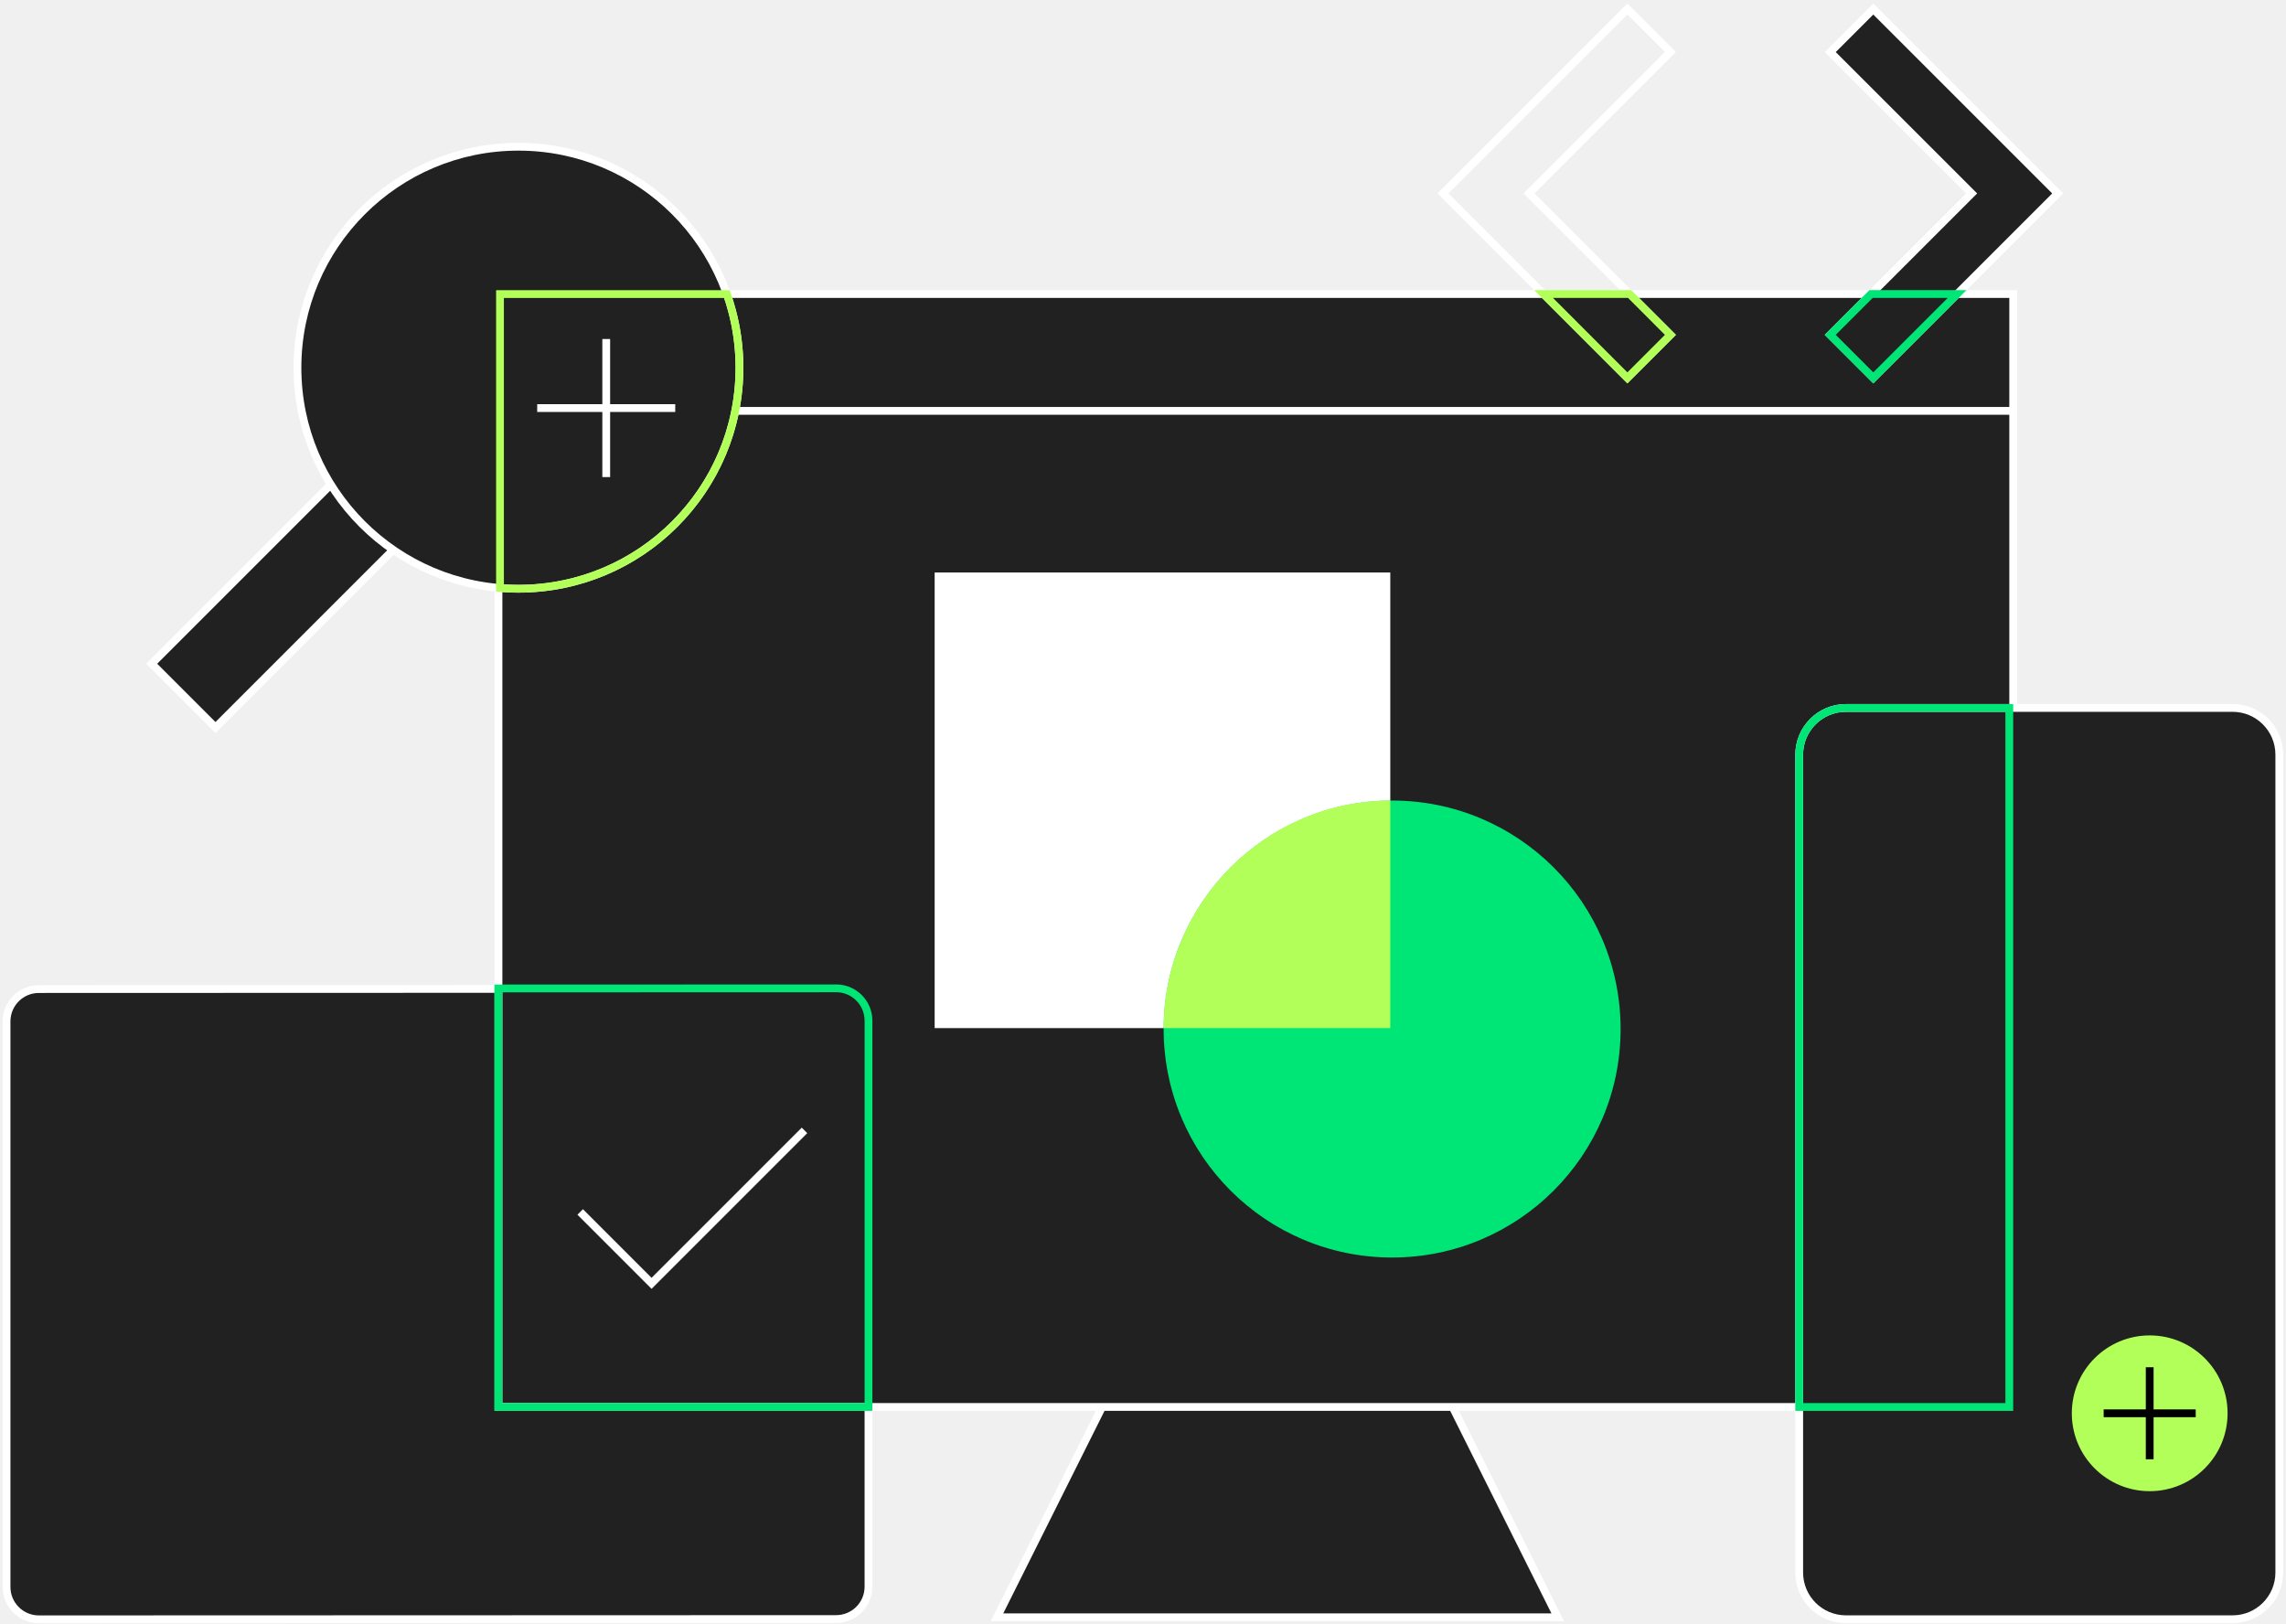
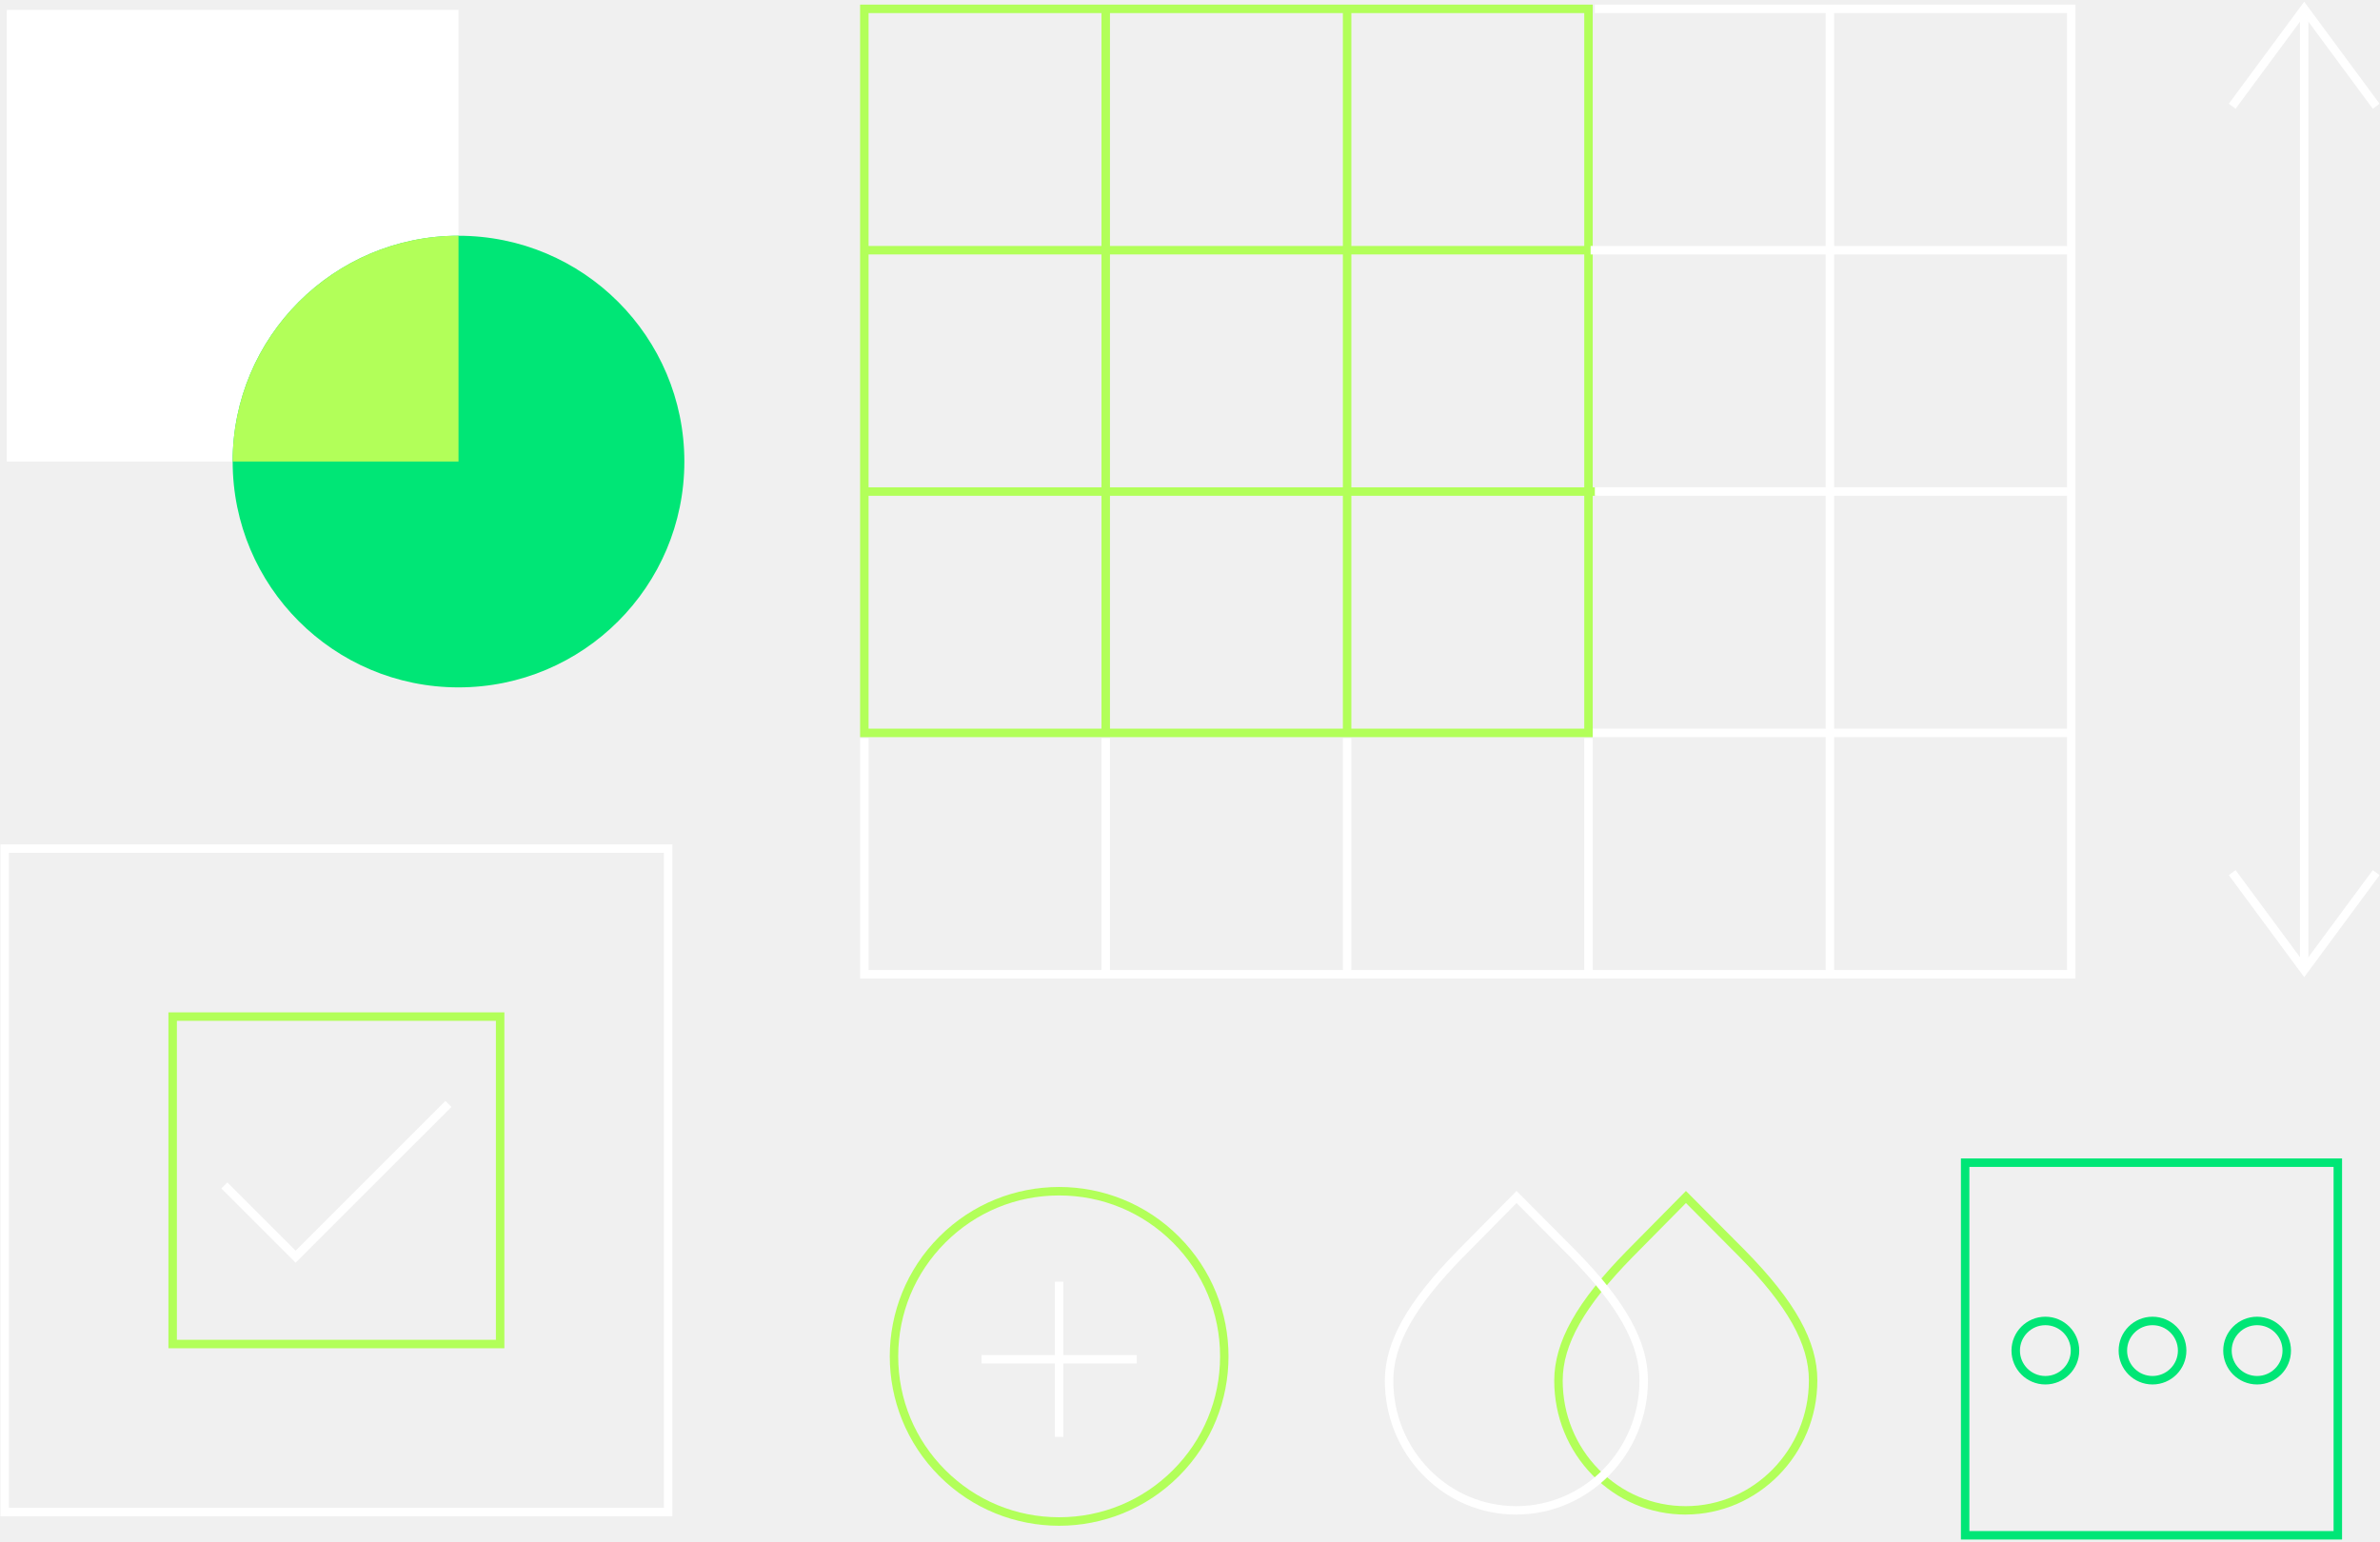
- <svg xmlns="http://www.w3.org/2000/svg" width="587" height="417" viewBox="0 0 587 417">
-   <g transform="translate(1 2)" fill="none" fill-rule="evenodd">
-     <path d="M8.98 251.97l204.73-.07c4.58 0 8.3 3.72 8.3 8.3v145.23c0 4.58-3.72 8.3-8.3 8.3l-204.73.07c-4.58 0-8.3-3.72-8.3-8.3V260.27c0-4.59 3.72-8.3 8.3-8.3zM399 413.28H255l72-144 72 144z" stroke="#FFF" stroke-width="2" fill="#212121" fill-rule="nonzero" />
-     <path stroke="#FFF" stroke-width="2" fill="#212121" fill-rule="nonzero" d="M127 73.5h388.95v285.77H127z" />
-     <path d="M127 103.5h388.95" stroke="#FFF" stroke-width="2" />
-     <path d="M473 179.78h99.28c6.63 0 12 5.37 12 12v210c0 6.63-5.37 12-12 12H473c-6.63 0-12-5.37-12-12v-210c0-6.63 5.37-12 12-12z" stroke="#FFF" stroke-width="2" fill="#212121" fill-rule="nonzero" />
-     <path d="M415 321H239V145h176z" />
-     <path fill="#FFF" fill-rule="nonzero" d="M239 262h58.81L356 203.56V145H239z" />
-     <circle fill="#00E676" fill-rule="nonzero" cx="356.47" cy="262.23" r="58.67" />
-     <path d="M356 203.56c-32 0-58.19 26.44-58.19 58.44H356v-58.44z" fill="#B2FF59" fill-rule="nonzero" />
-     <path d="M239 144.9h176v176H239z" />
-     <path stroke="#FFF" stroke-width="2" fill="#212121" fill-rule="nonzero" d="M97.234 109.149l16.377 16.376-59.284 59.283-16.376-16.376z" />
-     <circle stroke="#FFF" stroke-width="2" fill="#212121" fill-rule="nonzero" cx="132.13" cy="92.43" r="56.75" />
-     <path d="M213.71 251.78l-86.76.03v107.47h95.06v-99.2c0-4.59-3.72-8.3-8.3-8.3z" stroke="#00E676" stroke-width="2" />
-     <path d="M172.26 132.56c15.97-15.97 20.43-39.09 13.39-59.05h-58.26v75.46c16.06 1.34 32.58-4.13 44.87-16.41z" stroke="#B2FF59" stroke-width="2" />
-     <path stroke="#FFF" stroke-width="2" d="M427.93 83.98l-36.31-36.31 36.31-36.31L416.88.31l-47.36 47.36 47.36 47.36 11.05-11.05z" />
-     <path stroke="#FFF" stroke-width="2" fill="#212121" fill-rule="nonzero" d="M468.97 83.98l36.31-36.31-36.31-36.3L480.02.32l47.36 47.35-47.36 47.36z" />
-     <path d="M154.67 85.05v35.46m-17.73-17.73h35.45M147.98 309.2l18.33 18.33 39.27-39.27" stroke="#FFF" stroke-width="2" />
-     <path d="M514.95 179.78H473c-6.63 0-12 5.37-12 12v167.5h53.95v-179.5z" stroke="#00E676" stroke-width="2" />
-     <circle fill="#B2FF59" fill-rule="nonzero" cx="551" cy="360.9" r="20" />
-     <path d="M551 349.08v23.63m-11.82-11.81h23.64" stroke="#000" stroke-width="2" />
-     <path stroke="#B2FF59" stroke-width="2" fill="#212121" fill-rule="nonzero" d="M427.93 83.98L417.46 73.5h-22.1l21.52 21.53z" />
-     <path stroke="#00E676" stroke-width="2" fill="#212121" fill-rule="nonzero" d="M480.02 95.03l21.53-21.53h-22.1l-10.48 10.48z" />
-   </g>
+ <svg xmlns="http://www.w3.org/2000/svg" xmlns:xlink="http://www.w3.org/1999/xlink" width="562" height="364" viewBox="-223.6 -171.34 562 364">
+   <path fill="#FFF" d="M-66.83 30.08v154.67H-221.5V30.08h154.67m2-2H-223.5v158.67h158.67V28.08z" />
+   <path fill="#B2FF59" d="M-106.5 69.75v75.33h-75.33V69.75h75.33m2-2h-79.33v79.33h79.33V67.75z" />
+   <defs>
+     <path id="a" d="M-153.79 126.87l-17.54-17.54 1.42-1.42 16.12 16.13 35.37-35.37 1.42 1.42z" />
+   </defs>
+   <use xlink:href="#a" overflow="visible" fill="#FFF" />
+   <path fill="#FFF" d="M319.5-168.25h2v226h-2z" />
+   <path fill="#FFF" d="M320.5 59.43l-17.8-24.09 1.6-1.18 16.2 21.91 16.2-21.91 1.6 1.18z" />
+   <path fill="#B2FF59" d="M174.44 186.36c-8.3 0-16.09-3.29-21.95-9.27-5.86-5.97-9.08-13.92-9.08-22.37.01-9.12 5.29-18.57 17.12-30.63l13.98-14.16 14.07 14.15c11.74 11.97 16.97 21.41 16.96 30.6 0 17.44-13.95 31.65-31.08 31.67-.01.01-.01.01-.02.01zm.07-73.58l-12.56 12.72c-11.43 11.66-16.54 20.67-16.54 29.23 0 7.92 3.02 15.37 8.51 20.97 5.48 5.59 12.77 8.67 20.53 8.67h.01c16.03-.02 29.07-13.33 29.08-29.67.01-8.63-5.04-17.63-16.38-29.19l-12.65-12.73z" />
+   <path fill="#FFF" d="M134.44 186.36c-8.3 0-16.09-3.29-21.95-9.27-5.86-5.97-9.08-13.92-9.08-22.37.01-9.12 5.29-18.57 17.12-30.63l13.98-14.16 14.07 14.15c11.74 11.97 16.97 21.41 16.96 30.6 0 17.44-13.95 31.65-31.08 31.67-.01.01-.01.01-.02.01zm.07-73.58l-12.56 12.72c-11.43 11.66-16.54 20.67-16.54 29.23 0 7.92 3.02 15.37 8.51 20.97 5.48 5.59 12.77 8.67 20.53 8.67h.01c16.03-.02 29.07-13.33 29.08-29.67.01-8.63-5.04-17.63-16.38-29.19l-12.65-12.73z" />
+   <path fill="#00E676" d="M309.38 141.63c3.31 0 6 2.69 6 6s-2.69 6-6 6-6-2.69-6-6 2.69-6 6-6m0-2c-4.42 0-8 3.58-8 8s3.58 8 8 8 8-3.58 8-8-3.58-8-8-8zm-24.7 2c3.31 0 6 2.69 6 6s-2.69 6-6 6-6-2.69-6-6 2.69-6 6-6m0-2c-4.42 0-8 3.58-8 8s3.58 8 8 8 8-3.58 8-8-3.58-8-8-8zm-25.3 2c3.31 0 6 2.69 6 6s-2.69 6-6 6-6-2.69-6-6 2.69-6 6-6m0-2c-4.42 0-8 3.58-8 8s3.58 8 8 8 8-3.58 8-8-3.58-8-8-8z" />
+   <path fill="#00E676" d="M329.44 192.25h-90v-90h90v90zm-88-2h86v-86h-86v86z" />
+   <path fill="#B2FF59" d="M26.5 110.99c10.15 0 19.69 3.95 26.87 11.13 7.18 7.18 11.13 16.72 11.13 26.87s-3.95 19.69-11.13 26.87c-7.18 7.18-16.72 11.13-26.87 11.13S6.81 183.04-.37 175.86c-7.18-7.18-11.13-16.72-11.13-26.87s3.95-19.69 11.13-26.87c7.18-7.18 16.72-11.13 26.87-11.13m0-2c-10.24 0-20.47 3.91-28.28 11.72-15.62 15.62-15.62 40.95 0 56.57C6.03 185.09 16.27 189 26.5 189s20.47-3.91 28.28-11.72c15.62-15.62 15.62-40.95 0-56.57-7.81-7.82-18.04-11.72-28.28-11.72z" />
+   <path fill="#FFF" d="M25.5 131.36h2V168h-2z" />
+   <path fill="#FFF" d="M8.18 148.68h36.64v2H8.18z" />
+   <path fill="none" d="M-222-169h160V-9h-160z" />
+   <path fill="#FFF" d="M-222-62.33h53.33l53.34-53.34V-169H-222z" />
+   <circle fill="#00E676" cx="-115.33" cy="-62.33" r="53.33" />
+   <path fill="#B2FF59" d="M-115.33-115.67c-29.46 0-53.33 23.88-53.33 53.33h53.33v-53.33z" />
+   <path fill="#FFF" d="M336.7-145.66l-16.2-21.91-16.2 21.91-1.6-1.18 17.8-24.09 17.8 24.09z" />
+   <path fill="#B2FF59" d="M152.5-168.25v-2h-173v173h2v-57h55v55h-55v2h171v-57h1v-2h-1v-112zm-59 0v55h-55v-55h55zm0 57v55h-55v-55h55zm-57-57v55h-55v-55h55zm-55 112v-55h55v55h-55zm57 2h55v55h-55v-55zm112 55h-55v-55h55v55zm-55-57v-55h55v55h-55zm55-57h-55v-55h55v55z" />
+   <path fill="#FFF" d="M-20.5 3v56.75h287v-230H153v2h54.5v55H152v2h55.5v55H153v2h54.5v55h-55v2h55v55h-55V3h-2v54.75h-55V3h-2v54.75h-55V3h-2v54.75h-55V3m283 54.75h-55v-55h55v55zm0-57h-55v-55h55v55zm0-57h-55v-55h55v55zm-55-57v-55h55v55h-55z" />
</svg>
